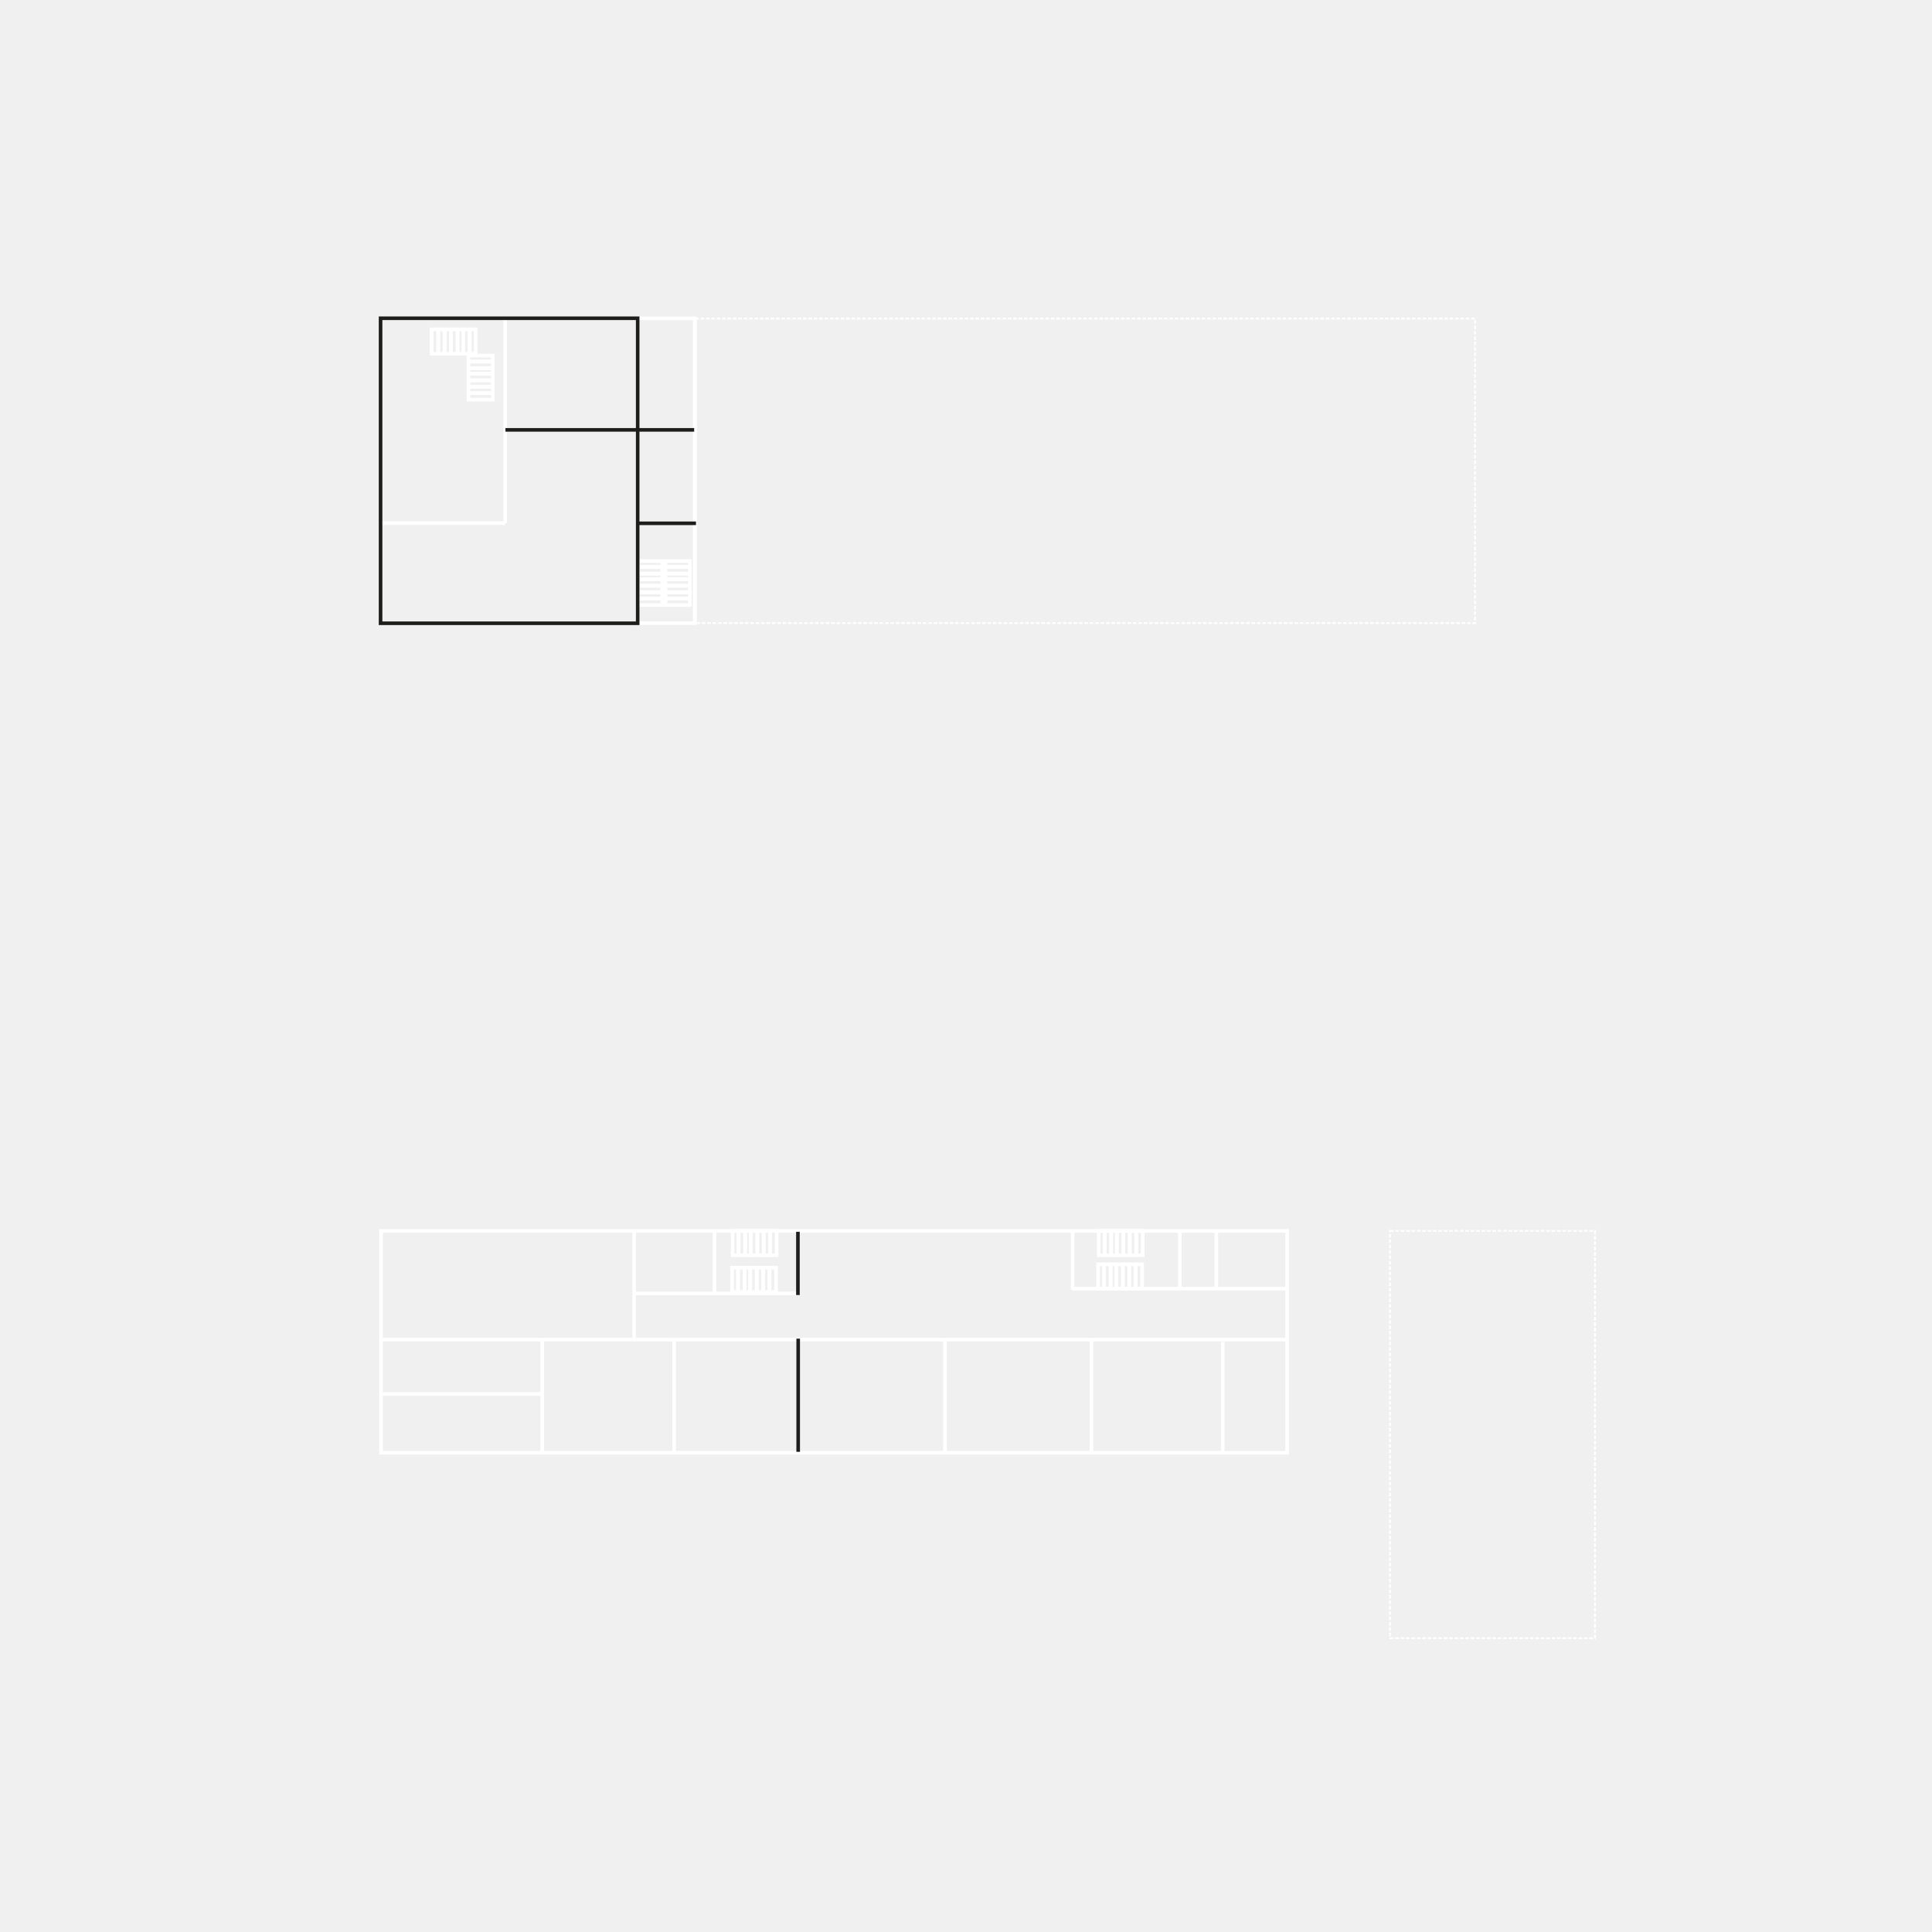
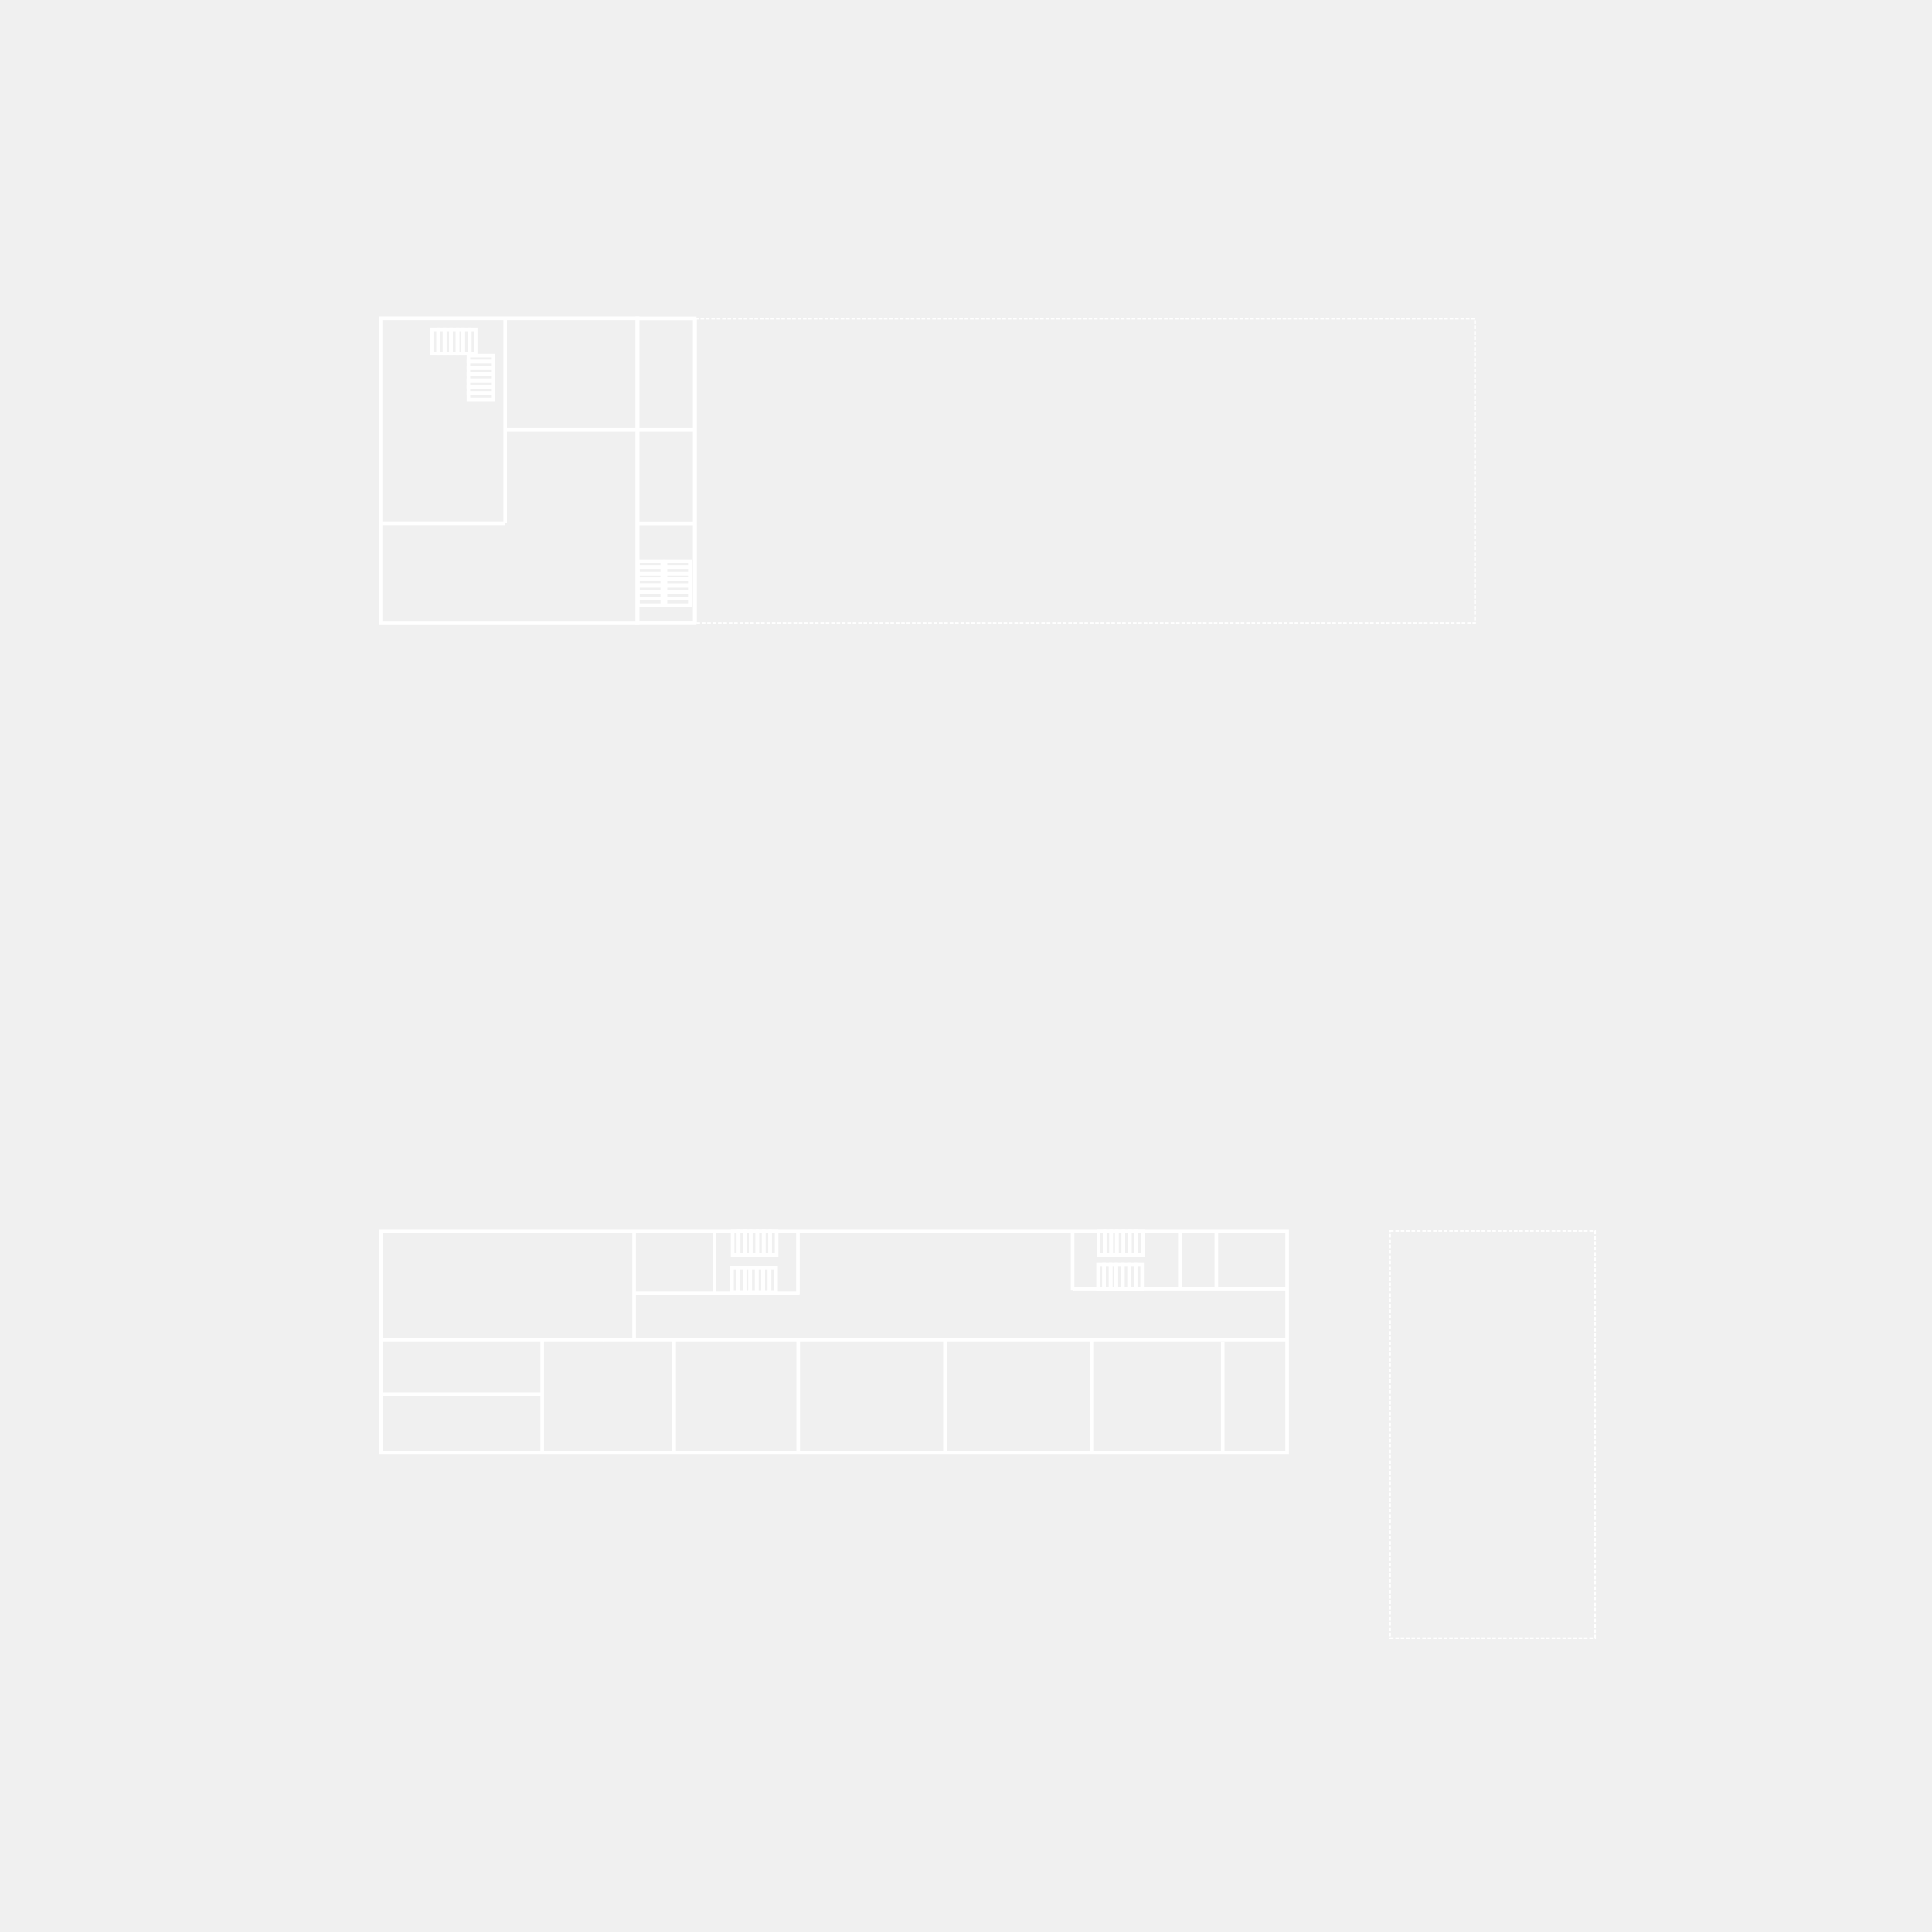
<svg xmlns="http://www.w3.org/2000/svg" id="_Слой_2" data-name="Слой 2" viewBox="0 0 1434 1434" version="1.1">
  <defs id="defs1">
    <style id="style1">
      .cls-1, .cls-2 {
        fill: none;
      }

      .cls-2 {
        stroke: #ffffff;
        stroke-miterlimit: 10;
        stroke-width: 2px;
      }
    </style>
  </defs>
  <g id="_Слой_2-2" data-name="Слой 2">
    <g id="g76">
      <rect class="cls-2" x="1031.68" y="913.62" width="152.17" height="302.3" id="rect1" style="stroke-width:1.333;stroke-dasharray:2.667,1.333;stroke-dashoffset:0" />
      <rect class="cls-2" x="282.83" y="913.62" width="672.51" height="164.68" id="rect2" style="stroke-width:2.667;stroke-dasharray:none" />
      <line class="cls-2" x1="796.11" y1="957.469" x2="796.11" y2="913.026" id="line2" style="stroke-width:2.667;stroke-dasharray:none" />
      <line class="cls-2" x1="447.85" y1="994.3" x2="955.08" y2="994.3" id="line3" style="stroke-width:2.667;stroke-dasharray:none" />
      <line class="cls-2" x1="907.57" y1="1078.3" x2="907.57" y2="995.96" id="line4" style="stroke-width:2.667;stroke-dasharray:none" />
      <line class="cls-2" x1="810.13" y1="1078.62" x2="810.13" y2="994.81" id="line5" style="stroke-width:2.667;stroke-dasharray:none" />
      <line class="cls-2" x1="701.409" y1="1077.507" x2="701.409" y2="993.697" id="line6" style="stroke-width:2.667;stroke-dasharray:none" />
      <line class="cls-2" x1="796.11" y1="956.51" x2="955.34" y2="956.51" id="line7" style="stroke-width:2.667;stroke-dasharray:none" />
      <line class="cls-2" x1="282.83" y1="994.3" x2="448.11" y2="994.3" id="line9" style="stroke-width:2.667;stroke-dasharray:none" />
      <line class="cls-2" x1="470.66" y1="914.45" x2="470.66" y2="995.13" id="line10" style="stroke-width:2.667;stroke-dasharray:none" />
      <line class="cls-2" x1="402.45" y1="1078.3" x2="402.45" y2="994.3" id="line11" style="stroke-width:2.667;stroke-dasharray:none" />
      <line class="cls-2" x1="530.31" y1="914.223" x2="530.31" y2="960.603" id="line12" style="stroke-width:2.667;stroke-dasharray:none" />
      <line class="cls-2" x1="593.13" y1="960" x2="470.61" y2="960" id="line13" style="stroke-width:2.667;stroke-dasharray:none" />
      <rect class="cls-2" x="515.995" y="236.474" width="578.781" height="226.033" id="rect13" style="stroke-width:1.333;stroke-dasharray:2.667,1.333;stroke-dashoffset:0" />
      <g id="g21" style="stroke-width:2.667;stroke-dasharray:none">
        <rect class="cls-2" x="561.67" y="940.9" width="4.85" height="18.09" id="rect15" style="stroke-width:2.667;stroke-dasharray:none" />
        <rect class="cls-2" x="556.82" y="940.9" width="4.85" height="18.09" id="rect16" style="stroke-width:2.667;stroke-dasharray:none" />
        <rect class="cls-2" x="571.16" y="940.9" width="4.85" height="18.09" id="rect17" style="stroke-width:2.667;stroke-dasharray:none" />
        <rect class="cls-2" x="566.31" y="940.9" width="4.85" height="18.09" id="rect18" style="stroke-width:2.667;stroke-dasharray:none" />
        <rect class="cls-2" x="552.63" y="940.9" width="4.19" height="18.09" id="rect19" style="stroke-width:2.667;stroke-dasharray:none" />
        <rect class="cls-2" x="547.77" y="940.9" width="4.85" height="18.09" id="rect20" style="stroke-width:2.667;stroke-dasharray:none" />
        <rect class="cls-2" x="543.33" y="940.9" width="4.44" height="18.09" id="rect21" style="stroke-width:2.667;stroke-dasharray:none" />
      </g>
      <g id="g28" style="stroke-width:2.667;stroke-dasharray:none">
        <rect class="cls-2" x="562.1" y="913.62" width="4.85" height="18.09" id="rect22" style="stroke-width:2.667;stroke-dasharray:none" />
        <rect class="cls-2" x="557.25" y="913.62" width="4.85" height="18.09" id="rect23" style="stroke-width:2.667;stroke-dasharray:none" />
        <rect class="cls-2" x="571.59" y="913.62" width="4.85" height="18.09" id="rect24" style="stroke-width:2.667;stroke-dasharray:none" />
        <rect class="cls-2" x="566.74" y="913.62" width="4.85" height="18.09" id="rect25" style="stroke-width:2.667;stroke-dasharray:none" />
        <rect class="cls-2" x="553.06" y="913.62" width="4.19" height="18.09" id="rect26" style="stroke-width:2.667;stroke-dasharray:none" />
        <rect class="cls-2" x="548.2" y="913.62" width="4.85" height="18.09" id="rect27" style="stroke-width:2.667;stroke-dasharray:none" />
        <rect class="cls-2" x="543.76" y="913.62" width="4.44" height="18.09" id="rect28" style="stroke-width:2.667;stroke-dasharray:none" />
      </g>
      <g id="g35" style="stroke-width:2.667;stroke-dasharray:none">
        <rect class="cls-2" x="833.81" y="913.62" width="4.85" height="18.09" id="rect29" style="stroke-width:2.667;stroke-dasharray:none" />
        <rect class="cls-2" x="828.96" y="913.62" width="4.85" height="18.09" id="rect30" style="stroke-width:2.667;stroke-dasharray:none" />
        <rect class="cls-2" x="843.3" y="913.62" width="4.85" height="18.09" id="rect31" style="stroke-width:2.667;stroke-dasharray:none" />
        <rect class="cls-2" x="838.45" y="913.62" width="4.85" height="18.09" id="rect32" style="stroke-width:2.667;stroke-dasharray:none" />
        <rect class="cls-2" x="824.76" y="913.62" width="4.19" height="18.09" id="rect33" style="stroke-width:2.667;stroke-dasharray:none" />
        <rect class="cls-2" x="819.91" y="913.62" width="4.85" height="18.09" id="rect34" style="stroke-width:2.667;stroke-dasharray:none" />
        <rect class="cls-2" x="815.47" y="913.62" width="4.44" height="18.09" id="rect35" style="stroke-width:2.667;stroke-dasharray:none" />
      </g>
      <g id="g42" style="stroke-width:2.667;stroke-dasharray:none">
        <rect class="cls-2" x="833.38" y="938.42" width="4.85" height="18.09" id="rect36" style="stroke-width:2.667;stroke-dasharray:none" />
        <rect class="cls-2" x="828.53" y="938.42" width="4.85" height="18.09" id="rect37" style="stroke-width:2.667;stroke-dasharray:none" />
        <rect class="cls-2" x="842.87" y="938.42" width="4.85" height="18.09" id="rect38" style="stroke-width:2.667;stroke-dasharray:none" />
        <rect class="cls-2" x="838.02" y="938.42" width="4.85" height="18.09" id="rect39" style="stroke-width:2.667;stroke-dasharray:none" />
        <rect class="cls-2" x="824.33" y="938.42" width="4.19" height="18.09" id="rect40" style="stroke-width:2.667;stroke-dasharray:none" />
        <rect class="cls-2" x="819.48" y="938.42" width="4.85" height="18.09" id="rect41" style="stroke-width:2.667;stroke-dasharray:none" />
        <rect class="cls-2" x="815.04" y="938.42" width="4.44" height="18.09" id="rect42" style="stroke-width:2.667;stroke-dasharray:none" />
      </g>
      <g id="g49" transform="translate(13.64496)" style="stroke-width:2.667;stroke-dasharray:none">
        <rect class="cls-2" x="466.47" y="428.15" width="4.85" height="18.09" transform="rotate(90,468.9,437.19)" id="rect43" style="stroke-width:2.667;stroke-dasharray:none" />
        <rect class="cls-2" x="466.47" y="423.29" width="4.85" height="18.09" transform="rotate(90,468.895,432.335)" id="rect44" style="stroke-width:2.667;stroke-dasharray:none" />
        <rect class="cls-2" x="466.47" y="437.64" width="4.85" height="18.09" transform="rotate(90,468.895,446.685)" id="rect45" style="stroke-width:2.667;stroke-dasharray:none" />
        <rect class="cls-2" x="466.47" y="432.79" width="4.85" height="18.09" transform="rotate(90,468.895,441.835)" id="rect46" style="stroke-width:2.667;stroke-dasharray:none" />
        <rect class="cls-2" x="466.8" y="418.77" width="4.19" height="18.09" transform="rotate(90,468.895,427.815)" id="rect47" style="stroke-width:2.667;stroke-dasharray:none" />
        <rect class="cls-2" x="466.47" y="414.25" width="4.85" height="18.09" transform="rotate(90,468.895,423.295)" id="rect48" style="stroke-width:2.667;stroke-dasharray:none" />
        <rect class="cls-2" x="466.68" y="409.6" width="4.44" height="18.09" transform="rotate(90,468.895,418.645)" id="rect49" style="stroke-width:2.667;stroke-dasharray:none" />
      </g>
      <g id="g56" transform="translate(11.51294)" style="stroke-width:2.667;stroke-dasharray:none">
        <rect class="cls-2" x="489.05" y="428.15" width="4.85" height="18.09" transform="rotate(90,491.47,437.19)" id="rect50" style="stroke-width:2.667;stroke-dasharray:none" />
        <rect class="cls-2" x="489.05" y="423.29" width="4.85" height="18.09" transform="rotate(90,491.47,432.34)" id="rect51" style="stroke-width:2.667;stroke-dasharray:none" />
        <rect class="cls-2" x="489.05" y="437.64" width="4.85" height="18.09" transform="rotate(90,491.47,446.68)" id="rect52" style="stroke-width:2.667;stroke-dasharray:none" />
        <rect class="cls-2" x="489.05" y="432.79" width="4.85" height="18.09" transform="rotate(90,491.47,441.83)" id="rect53" style="stroke-width:2.667;stroke-dasharray:none" />
        <rect class="cls-2" x="489.37" y="418.77" width="4.19" height="18.09" transform="rotate(90,491.475,427.815)" id="rect54" style="stroke-width:2.667;stroke-dasharray:none" />
        <rect class="cls-2" x="489.05" y="414.25" width="4.85" height="18.09" transform="rotate(90,491.475,423.295)" id="rect55" style="stroke-width:2.667;stroke-dasharray:none" />
        <rect class="cls-2" x="489.25" y="409.6" width="4.44" height="18.09" transform="rotate(90,491.47,418.65)" id="rect56" style="stroke-width:2.667;stroke-dasharray:none" />
      </g>
      <g id="g63" style="stroke-width:2.667;stroke-dasharray:none">
        <rect class="cls-2" x="354.32" y="275.67" width="4.85" height="18.09" transform="translate(641.45 -72.03) rotate(90)" id="rect57" style="stroke-width:2.667;stroke-dasharray:none" />
        <rect class="cls-2" x="354.32" y="270.81" width="4.85" height="18.09" transform="translate(636.6 -76.89) rotate(90)" id="rect58" style="stroke-width:2.667;stroke-dasharray:none" />
        <rect class="cls-2" x="354.32" y="285.16" width="4.85" height="18.09" transform="translate(650.95 -62.54) rotate(90)" id="rect59" style="stroke-width:2.667;stroke-dasharray:none" />
        <rect class="cls-2" x="354.32" y="280.31" width="4.85" height="18.09" transform="translate(646.1 -67.39) rotate(90)" id="rect60" style="stroke-width:2.667;stroke-dasharray:none" />
        <rect class="cls-2" x="354.65" y="266.29" width="4.19" height="18.09" transform="translate(632.08 -81.41) rotate(90)" id="rect61" style="stroke-width:2.667;stroke-dasharray:none" />
        <rect class="cls-2" x="354.32" y="261.77" width="4.85" height="18.09" transform="translate(627.56 -85.93) rotate(90)" id="rect62" style="stroke-width:2.667;stroke-dasharray:none" />
        <rect class="cls-2" x="354.52" y="257.12" width="4.44" height="18.09" transform="translate(622.91 -90.58) rotate(90)" id="rect63" style="stroke-width:2.667;stroke-dasharray:none" />
      </g>
      <g id="g70" style="stroke-width:2.667;stroke-dasharray:none">
        <rect class="cls-2" x="329.89" y="244.49" width="4.85" height="18.09" transform="translate(664.64 507.06) rotate(180)" id="rect64" style="stroke-width:2.667;stroke-dasharray:none" />
        <rect class="cls-2" x="334.74" y="244.49" width="4.85" height="18.09" transform="translate(674.34 507.06) rotate(180)" id="rect65" style="stroke-width:2.667;stroke-dasharray:none" />
        <rect class="cls-2" x="320.4" y="244.49" width="4.85" height="18.09" transform="translate(645.65 507.06) rotate(180)" id="rect66" style="stroke-width:2.667;stroke-dasharray:none" />
        <rect class="cls-2" x="325.25" y="244.49" width="4.85" height="18.09" transform="translate(655.36 507.06) rotate(180)" id="rect67" style="stroke-width:2.667;stroke-dasharray:none" />
        <rect class="cls-2" x="339.6" y="244.49" width="4.19" height="18.09" transform="translate(683.39 507.06) rotate(180)" id="rect68" style="stroke-width:2.667;stroke-dasharray:none" />
        <rect class="cls-2" x="343.79" y="244.49" width="4.85" height="18.09" transform="translate(692.43 507.06) rotate(180)" id="rect69" style="stroke-width:2.667;stroke-dasharray:none" />
        <rect class="cls-2" x="348.64" y="244.49" width="4.44" height="18.09" transform="translate(701.72 507.06) rotate(180)" id="rect70" style="stroke-width:2.667;stroke-dasharray:none" />
      </g>
      <line class="cls-2" x1="374.96" y1="236.68" x2="374.96" y2="388.34" id="line70" style="stroke-width:2.667;stroke-dasharray:none" />
      <line class="cls-2" x1="902.8" y1="913.62" x2="902.8" y2="956.51" id="line71" style="stroke-width:2.667;stroke-dasharray:none" />
      <line class="cls-2" x1="875.72" y1="913.62" x2="875.72" y2="956.51" id="line72" style="stroke-width:2.667;stroke-dasharray:none" />
      <line class="cls-2" x1="500.37" y1="994.3" x2="500.37" y2="1078.3" id="line73" style="stroke-width:2.667;stroke-dasharray:none" />
      <line class="cls-2" x1="402.45" y1="1034.66" x2="282.83" y2="1034.66" id="line74" style="stroke-width:2.667;stroke-dasharray:none" />
      <line class="cls-2" x1="515.85" y1="236.68" x2="515.85" y2="462.3" id="line75" style="stroke-width:2.667;stroke-dasharray:none" />
      <rect class="cls-2" x="473.006" y="236.293" width="42.628" height="226.254" id="rect75" style="stroke-width:2.679;stroke-dasharray:none" />
      <line class="cls-2" x1="374.96" y1="388.34" x2="282.83" y2="388.34" id="line76" style="stroke-width:2.667;stroke-dasharray:none" />
-       <line class="cls-2" x1="375.161" y1="319.064" x2="515.242" y2="319.064" id="line73-4" style="fill:none;stroke:#1d1d1b;stroke-width:2.667;stroke-miterlimit:10;stroke-dasharray:none" />
-       <line class="cls-2" x1="472.686" y1="388.413" x2="516.585" y2="388.413" id="line73-4-2" style="fill:none;stroke:#1d1d1b;stroke-width:2.667;stroke-miterlimit:10;stroke-dasharray:none" />
-       <rect class="cls-2" x="282.474" y="236.221" width="190.82" height="226.39" id="rect13-5" style="fill:none;stroke:#1d1d1b;stroke-width:2.663;stroke-miterlimit:10;stroke-dasharray:none" />
-       <line class="cls-2" x1="592.439" y1="993.599" x2="592.439" y2="1077.6" id="line73-1" style="fill:none;stroke:#1d1d1b;stroke-width:2.667;stroke-miterlimit:10;stroke-dasharray:none" />
-       <line class="cls-2" x1="592.247" y1="914.269" x2="592.247" y2="961.217" id="line73-1-2" style="fill:none;stroke:#1d1d1b;stroke-width:2.667;stroke-miterlimit:10;stroke-dasharray:none" />
+       <line class="cls-2" x1="375.161" y1="319.064" x2="515.242" y2="319.064" id="line73-4" style="fill:none;stroke:#ffffff;stroke-width:2.667;stroke-miterlimit:10;stroke-dasharray:none" />
+       <line class="cls-2" x1="472.686" y1="388.413" x2="516.585" y2="388.413" id="line73-4-2" style="fill:none;stroke:#ffffff;stroke-width:2.667;stroke-miterlimit:10;stroke-dasharray:none" />
+       <rect class="cls-2" x="282.474" y="236.221" width="190.82" height="226.39" id="rect13-5" style="fill:none;stroke:#ffffff;stroke-width:2.663;stroke-miterlimit:10;stroke-dasharray:none" />
+       <line class="cls-2" x1="592.439" y1="993.599" x2="592.439" y2="1077.6" id="line73-1" style="fill:none;stroke:#ffffff;stroke-width:2.667;stroke-miterlimit:10;stroke-dasharray:none" />
+       <line class="cls-2" x1="592.247" y1="914.269" x2="592.247" y2="961.217" id="line73-1-2" style="fill:none;stroke:#ffffff;stroke-width:2.667;stroke-miterlimit:10;stroke-dasharray:none" />
    </g>
    <rect class="cls-1" width="1434" height="1434" id="rect76" />
  </g>
</svg>
